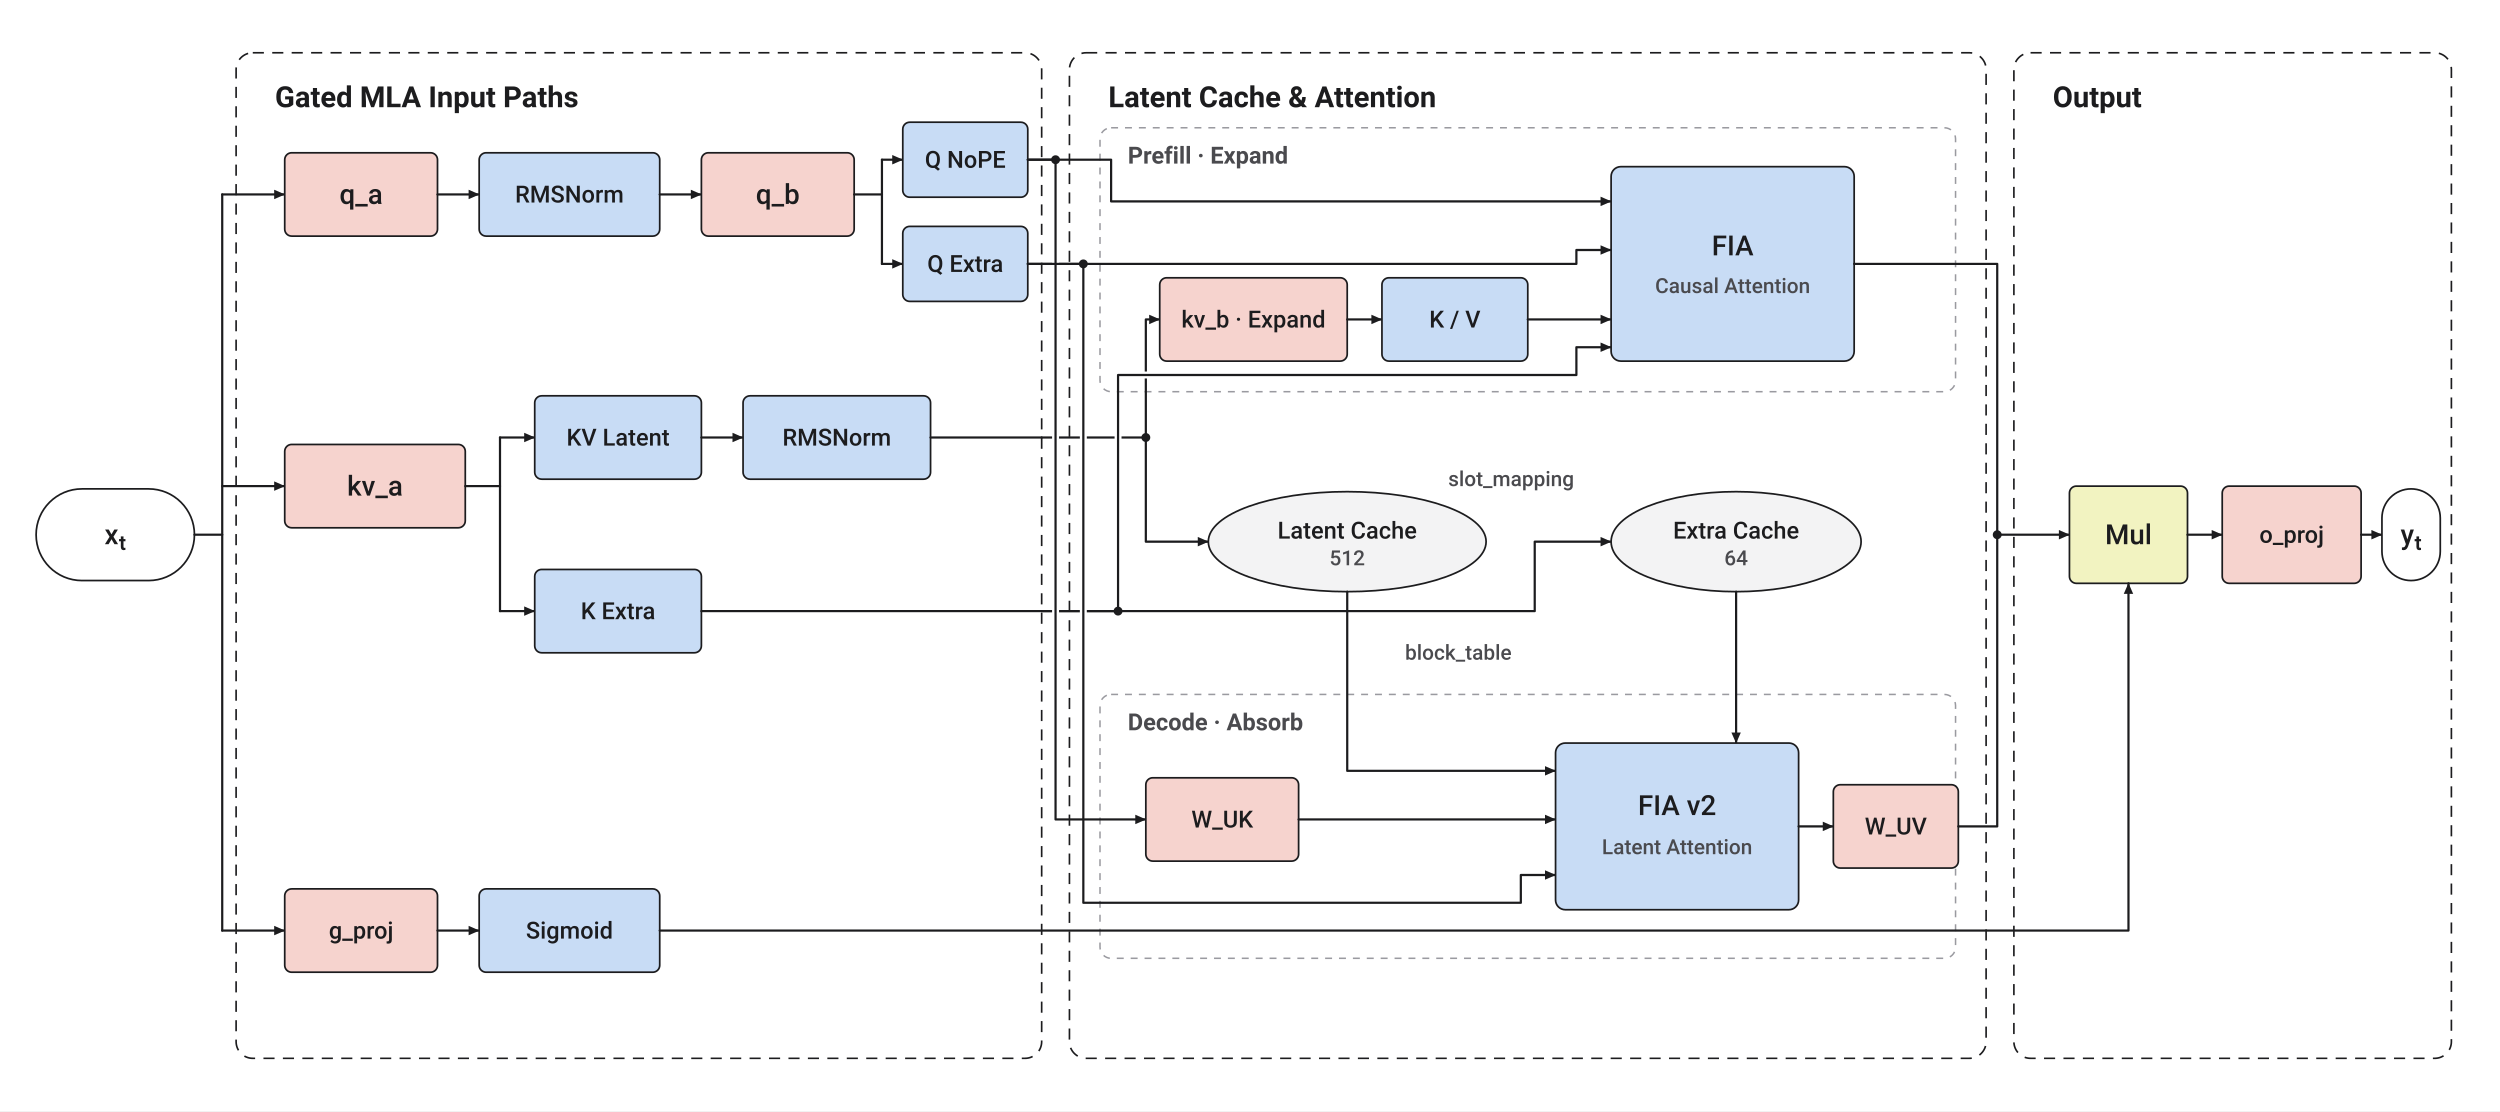
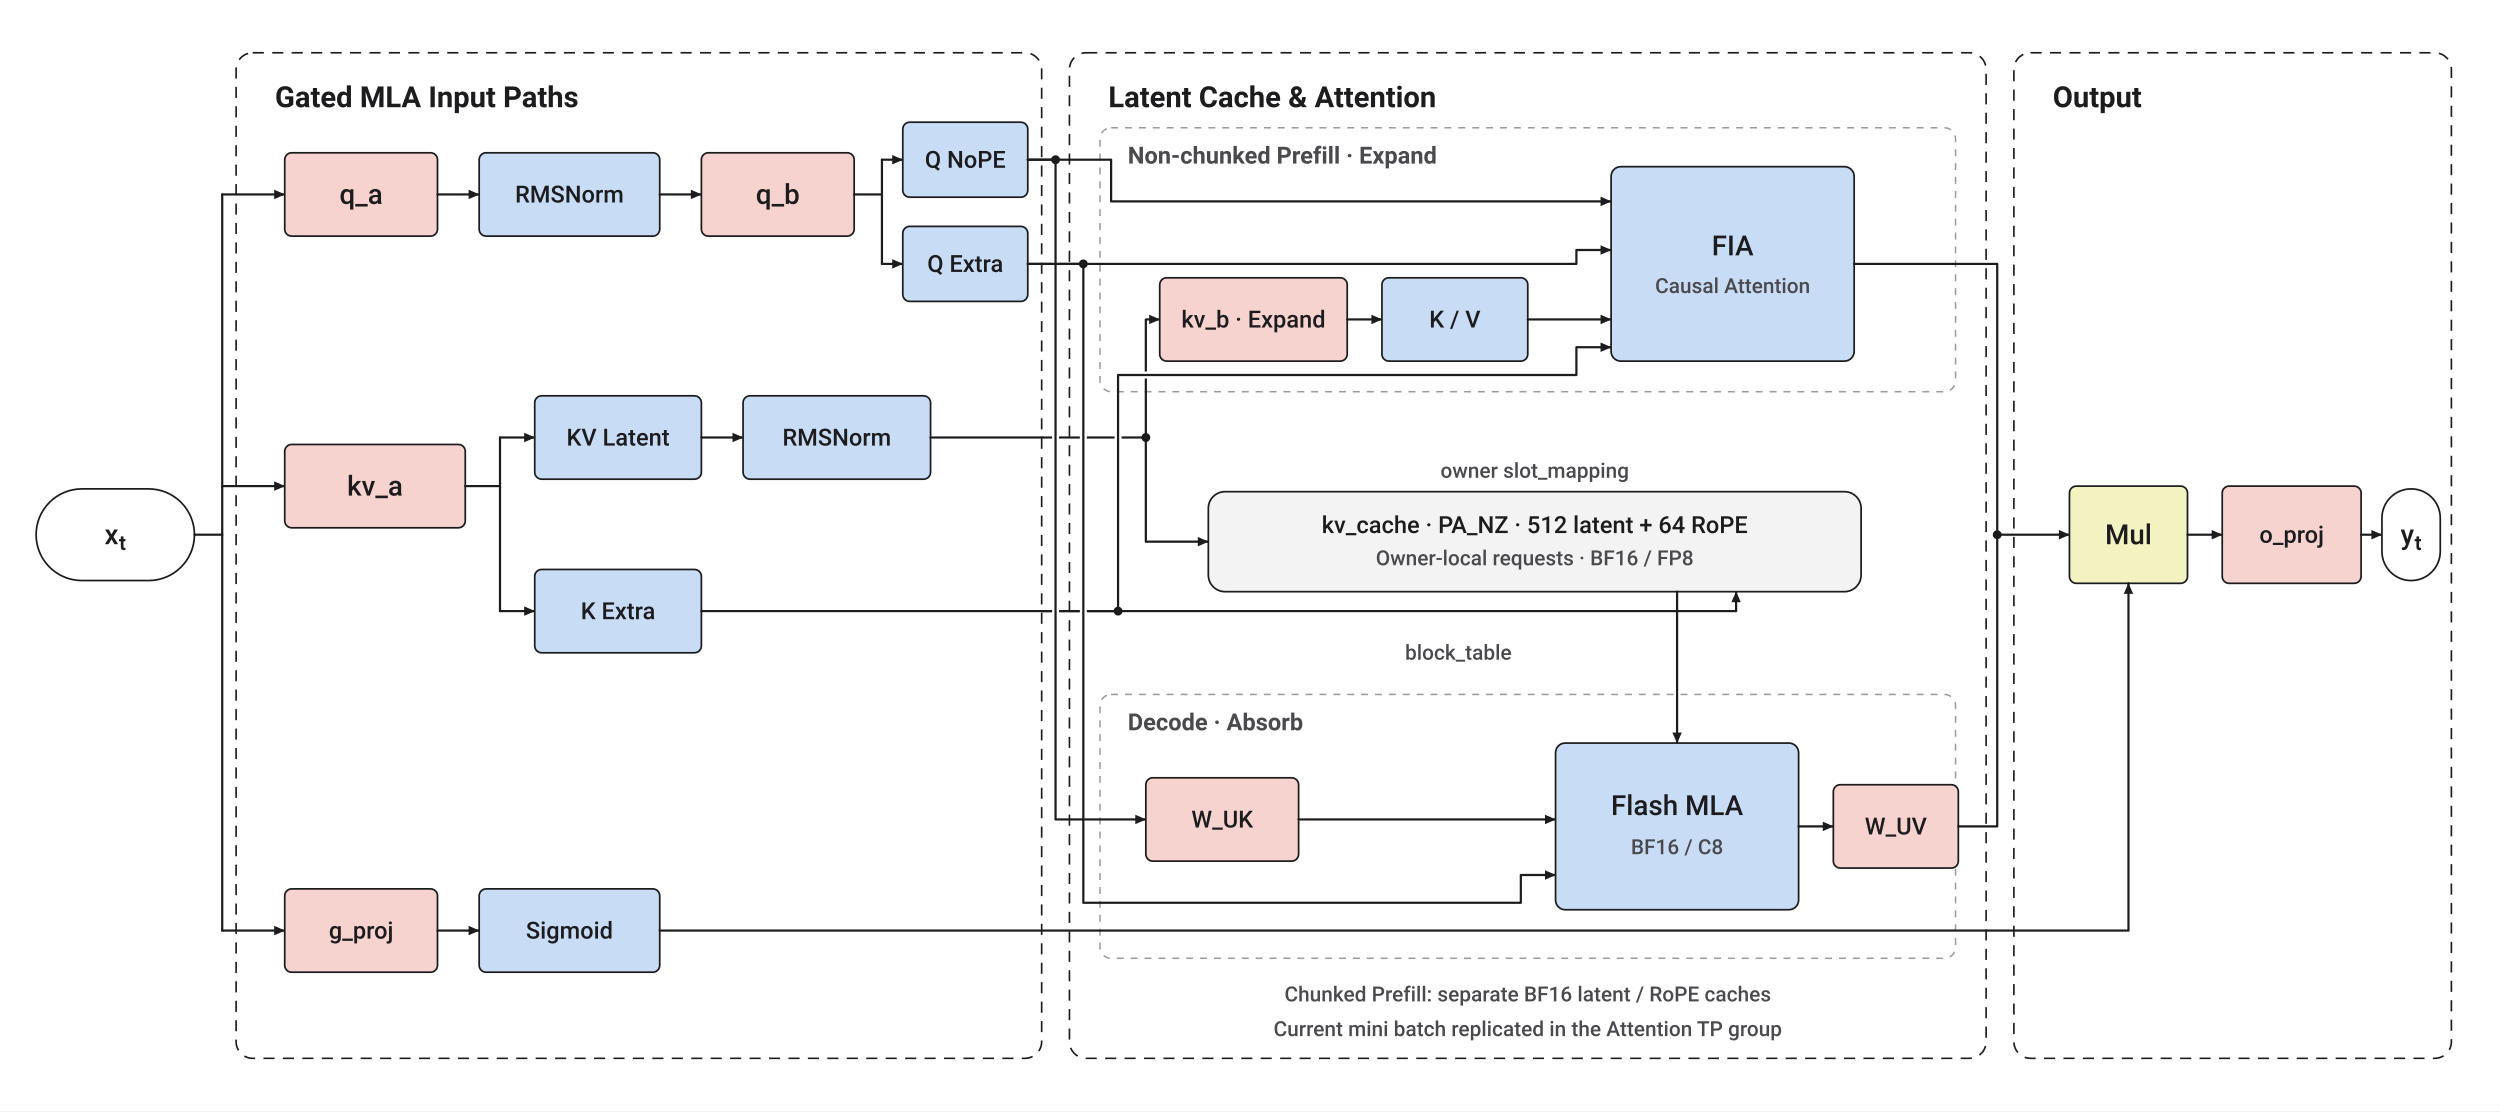
<svg xmlns="http://www.w3.org/2000/svg" viewBox="0 0 1800 800" width="1800" height="800" preserveAspectRatio="xMidYMid meet" role="img" aria-labelledby="title desc">
  <defs>
    <style>
      svg {
        background: #fff;
        color: #1c1c1e;
        font-family: "MiSans VF", -apple-system, BlinkMacSystemFont, "Segoe UI",
          system-ui, Roboto, Arial, "PingFang SC", "Source Han Sans SC",
          "Microsoft YaHei UI", "Microsoft YaHei", "Noto Sans CJK SC", sans-serif;
      }
      .panel { fill: #fff; stroke: #1c1c1e; stroke-width: 1.2; stroke-dasharray: 8 6; }
      .lane { fill: none; stroke: #9a9aa0; stroke-width: 1.1; stroke-dasharray: 5 5; }
      .box { stroke: #1c1c1e; stroke-width: 1.25; }
      .projection { fill: #f6d3ce; }
      .compute { fill: #c8dcf5; }
      .gate { fill: #f2f3c1; }
      .state { fill: #f3f3f4; }
      .io { fill: #fff; }
      .label {
        fill: #1c1c1e;
        font-size: 20px;
        font-weight: 500;
        text-anchor: middle;
        dominant-baseline: central;
      }
      .label-small {
        fill: #1c1c1e;
        font-size: 17px;
        font-weight: 500;
        text-anchor: middle;
        dominant-baseline: central;
      }
      .annotation {
        fill: #4a4a4e;
        font-size: 15px;
        font-weight: 500;
        text-anchor: middle;
      }
      .section {
        fill: #1c1c1e;
        font-size: 21px;
        font-weight: 620;
        dominant-baseline: central;
      }
      .lane-title {
        fill: #4a4a4e;
        font-size: 17px;
        font-weight: 620;
        dominant-baseline: central;
      }
      .flow {
        fill: none;
        stroke: #1c1c1e;
        stroke-width: 1.6;
        stroke-linecap: round;
        stroke-linejoin: round;
      }
      .bridge {
        fill: none;
        stroke: #fff;
        stroke-width: 5;
        stroke-linecap: round;
      }
      .junction { fill: #1c1c1e; }
    </style>
    <marker id="arrow" markerUnits="userSpaceOnUse" markerWidth="9" markerHeight="8" refX="8.2" refY="4" orient="auto">
      <path d="M0.6,0.6 L8.4,4 L0.6,7.4 z" fill="#1c1c1e" />
    </marker>
  </defs>
  <rect width="1800" height="800" fill="#fff" />
  <rect x="170" y="38" width="580" height="724" rx="12" class="panel" />
  <text x="198" y="70" class="section">Gated MLA Input Paths</text>
  <rect x="770" y="38" width="660" height="724" rx="12" class="panel" />
  <text x="798" y="70" class="section">Latent Cache &amp; Attention</text>
  <rect x="1450" y="38" width="315" height="724" rx="12" class="panel" />
  <text x="1478" y="70" class="section">Output</text>
  <rect x="792" y="92" width="616" height="190" rx="8" class="lane" />
-   <text x="812" y="112" class="lane-title">Prefill · Expand</text>
+   <text x="812" y="112" class="lane-title">Non-chunked Prefill · Expand</text>
  <rect x="792" y="500" width="616" height="190" rx="8" class="lane" />
  <text x="812" y="520" class="lane-title">Decode · Absorb</text>
  <rect x="26" y="352" width="114" height="66" rx="33" class="box io" />
  <text x="83" y="385" class="label">xₜ</text>
  <path d="M140 385 H160" class="flow" />
  <path d="M160 140 V670" class="flow" />
  <path d="M160 140 H205" class="flow" marker-end="url(#arrow)" />
  <rect x="205" y="110" width="110" height="60" rx="5" class="box projection" />
  <text x="260" y="140" class="label">q_a</text>
  <path d="M315 140 H345" class="flow" marker-end="url(#arrow)" />
  <rect x="345" y="110" width="130" height="60" rx="5" class="box compute" />
  <text x="410" y="140" class="label-small">RMSNorm</text>
  <path d="M475 140 H505" class="flow" marker-end="url(#arrow)" />
  <rect x="505" y="110" width="110" height="60" rx="5" class="box projection" />
  <text x="560" y="140" class="label">q_b</text>
  <path d="M615 140 H635" class="flow" />
  <path d="M635 115 V190" class="flow" />
  <path d="M635 115 H650" class="flow" marker-end="url(#arrow)" />
  <rect x="650" y="88" width="90" height="54" rx="5" class="box compute" />
  <text x="695" y="115" class="label-small">Q NoPE</text>
  <path d="M635 190 H650" class="flow" marker-end="url(#arrow)" />
  <rect x="650" y="163" width="90" height="54" rx="5" class="box compute" />
  <text x="695" y="190" class="label-small">Q Extra</text>
  <path d="M160 350 H205" class="flow" marker-end="url(#arrow)" />
  <rect x="205" y="320" width="130" height="60" rx="5" class="box projection" />
  <text x="270" y="350" class="label">kv_a</text>
  <path d="M335 350 H360" class="flow" />
  <path d="M360 315 V440" class="flow" />
  <path d="M360 315 H385" class="flow" marker-end="url(#arrow)" />
  <rect x="385" y="285" width="120" height="60" rx="5" class="box compute" />
  <text x="445" y="315" class="label-small">KV Latent</text>
  <path d="M505 315 H535" class="flow" marker-end="url(#arrow)" />
  <rect x="535" y="285" width="135" height="60" rx="5" class="box compute" />
  <text x="602.5" y="315" class="label-small">RMSNorm</text>
  <path d="M670 315 H750" class="flow" />
  <path d="M360 440 H385" class="flow" marker-end="url(#arrow)" />
  <rect x="385" y="410" width="120" height="60" rx="5" class="box compute" />
  <text x="445" y="440" class="label-small">K Extra</text>
  <path d="M505 440 H750" class="flow" />
  <path d="M160 670 H205" class="flow" marker-end="url(#arrow)" />
  <rect x="205" y="640" width="110" height="60" rx="5" class="box projection" />
  <text x="260" y="670" class="label-small">g_proj</text>
  <path d="M315 670 H345" class="flow" marker-end="url(#arrow)" />
  <rect x="345" y="640" width="130" height="60" rx="5" class="box compute" />
  <text x="410" y="670" class="label-small">Sigmoid</text>
  <path d="M750 315 H825 V230 H835" class="flow" marker-end="url(#arrow)" />
  <rect x="835" y="200" width="135" height="60" rx="5" class="box projection" />
  <text x="902.5" y="230" class="label-small">kv_b · Expand</text>
  <path d="M970 230 H995" class="flow" marker-end="url(#arrow)" />
  <rect x="995" y="200" width="105" height="60" rx="5" class="box compute" />
  <text x="1047.5" y="230" class="label-small">K / V</text>
  <path d="M740 115 H800 V145 H1160" class="flow" marker-end="url(#arrow)" />
  <path d="M740 190 H1135 V180 H1160" class="flow" marker-end="url(#arrow)" />
  <path d="M1100 230 H1160" class="flow" marker-end="url(#arrow)" />
  <path d="M805 300 V330" class="bridge" />
  <path d="M810 270 H840" class="bridge" />
  <path d="M750 440 H805 V270 H1135 V250 H1160" class="flow" marker-end="url(#arrow)" />
  <rect x="1160" y="120" width="175" height="140" rx="7" class="box compute" />
  <text x="1247.5" y="177" class="label">FIA</text>
  <text x="1247.5" y="211" class="annotation">Causal Attention</text>
  <path d="M825 315 V390 H870" class="flow" marker-end="url(#arrow)" />
-   <ellipse cx="970" cy="390" rx="100" ry="36" class="box state" />
-   <text x="970" y="382" class="label-small">Latent Cache</text>
-   <text x="970" y="407" class="annotation">512</text>
-   <path d="M750 440 H1105 V390 H1160" class="flow" marker-end="url(#arrow)" />
-   <ellipse cx="1250" cy="390" rx="90" ry="36" class="box state" />
-   <text x="1250" y="382" class="label-small">Extra Cache</text>
-   <text x="1250" y="407" class="annotation">64</text>
-   <text x="1088" y="350" class="annotation">slot_mapping</text>
+   <path d="M750 440 H1250 V426" class="flow" marker-end="url(#arrow)" />
+   <rect x="870" y="354" width="470" height="72" rx="12" class="box state" />
+   <text x="1105" y="378" class="label-small">kv_cache · PA_NZ · 512 latent + 64 RoPE</text>
+   <text x="1105" y="407" class="annotation">Owner-local requests · BF16 / FP8</text>
+   <text x="1105" y="344" class="annotation">owner slot_mapping</text>
  <path d="M760 175 V205" class="bridge" />
  <path d="M760 300 V455" class="bridge" />
  <path d="M740 115 H760 V590 H825" class="flow" marker-end="url(#arrow)" />
  <rect x="825" y="560" width="110" height="60" rx="5" class="box projection" />
  <text x="880" y="590" class="label-small">W_UK</text>
  <path d="M935 590 H1120" class="flow" marker-end="url(#arrow)" />
  <path d="M780 300 V455" class="bridge" />
  <path d="M740 190 H780 V650 H1095 V630 H1120" class="flow" marker-end="url(#arrow)" />
-   <path d="M970 426 V555 H1120" class="flow" marker-end="url(#arrow)" />
-   <path d="M1250 426 V535" class="flow" marker-end="url(#arrow)" />
+   <path d="M1207.5 426 V535" class="flow" marker-end="url(#arrow)" />
  <text x="1050" y="475" class="annotation">block_table</text>
  <rect x="1120" y="535" width="175" height="120" rx="7" class="box compute" />
-   <text x="1207.5" y="580" class="label">FIA v2</text>
-   <text x="1207.5" y="615" class="annotation">Latent Attention</text>
+   <text x="1207.5" y="580" class="label">Flash MLA</text>
+   <text x="1207.5" y="615" class="annotation">BF16 / C8</text>
  <path d="M1295 595 H1320" class="flow" marker-end="url(#arrow)" />
  <rect x="1320" y="565" width="90" height="60" rx="5" class="box projection" />
  <text x="1365" y="595" class="label-small">W_UV</text>
+   <text x="1100" y="721" class="annotation">Chunked Prefill: separate BF16 latent / RoPE caches</text>
+   <text x="1100" y="746" class="annotation">Current mini batch replicated in the Attention TP group</text>
  <path d="M1335 190 H1438 V385 H1490" class="flow" marker-end="url(#arrow)" />
  <path d="M1410 595 H1438 V385" class="flow" />
  <circle cx="1438" cy="385" r="3.2" class="junction" />
  <circle cx="760" cy="115" r="3.2" class="junction" />
  <circle cx="780" cy="190" r="3.2" class="junction" />
  <circle cx="825" cy="315" r="3.2" class="junction" />
  <circle cx="805" cy="440" r="3.2" class="junction" />
  <rect x="1490" y="350" width="85" height="70" rx="5" class="box gate" />
  <text x="1532.5" y="385" class="label">Mul</text>
  <path d="M475 670 H1532.5 V420" class="flow" marker-end="url(#arrow)" />
  <path d="M1575 385 H1600" class="flow" marker-end="url(#arrow)" />
  <rect x="1600" y="350" width="100" height="70" rx="5" class="box projection" />
  <text x="1650" y="385" class="label-small">o_proj</text>
  <path d="M1700 385 H1715" class="flow" marker-end="url(#arrow)" />
  <rect x="1715" y="352" width="42" height="66" rx="21" class="box io" />
  <text x="1736" y="385" class="label">yₜ</text>
</svg>
